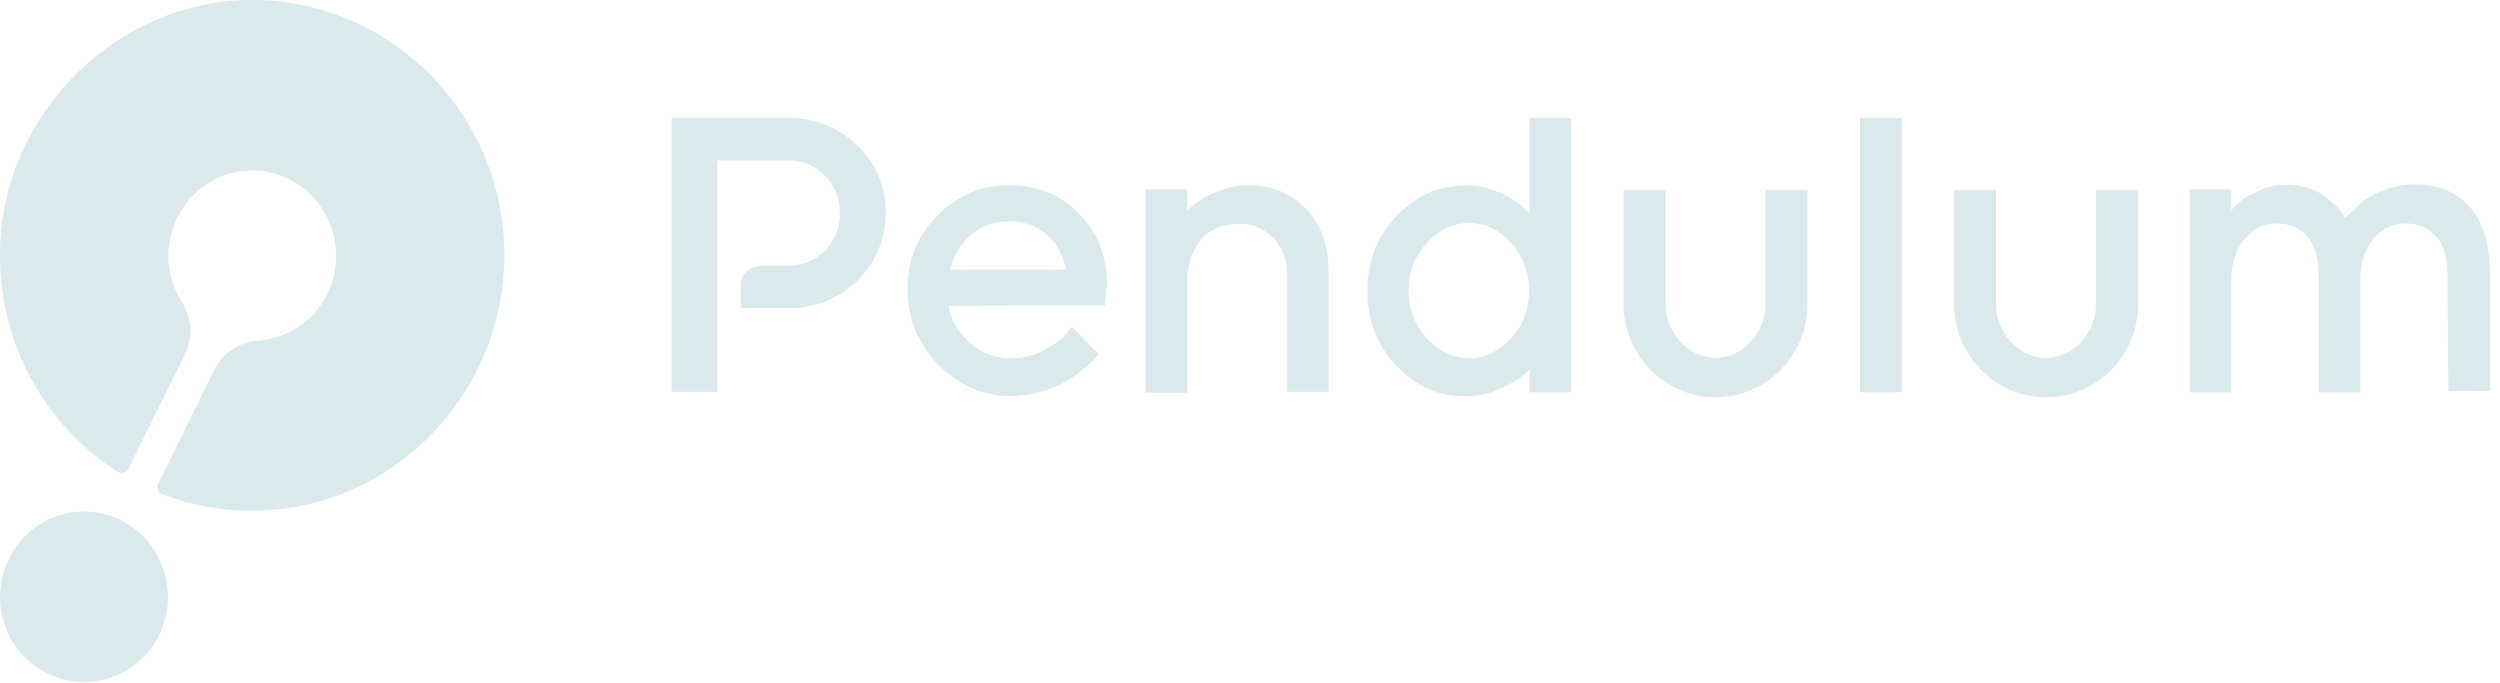
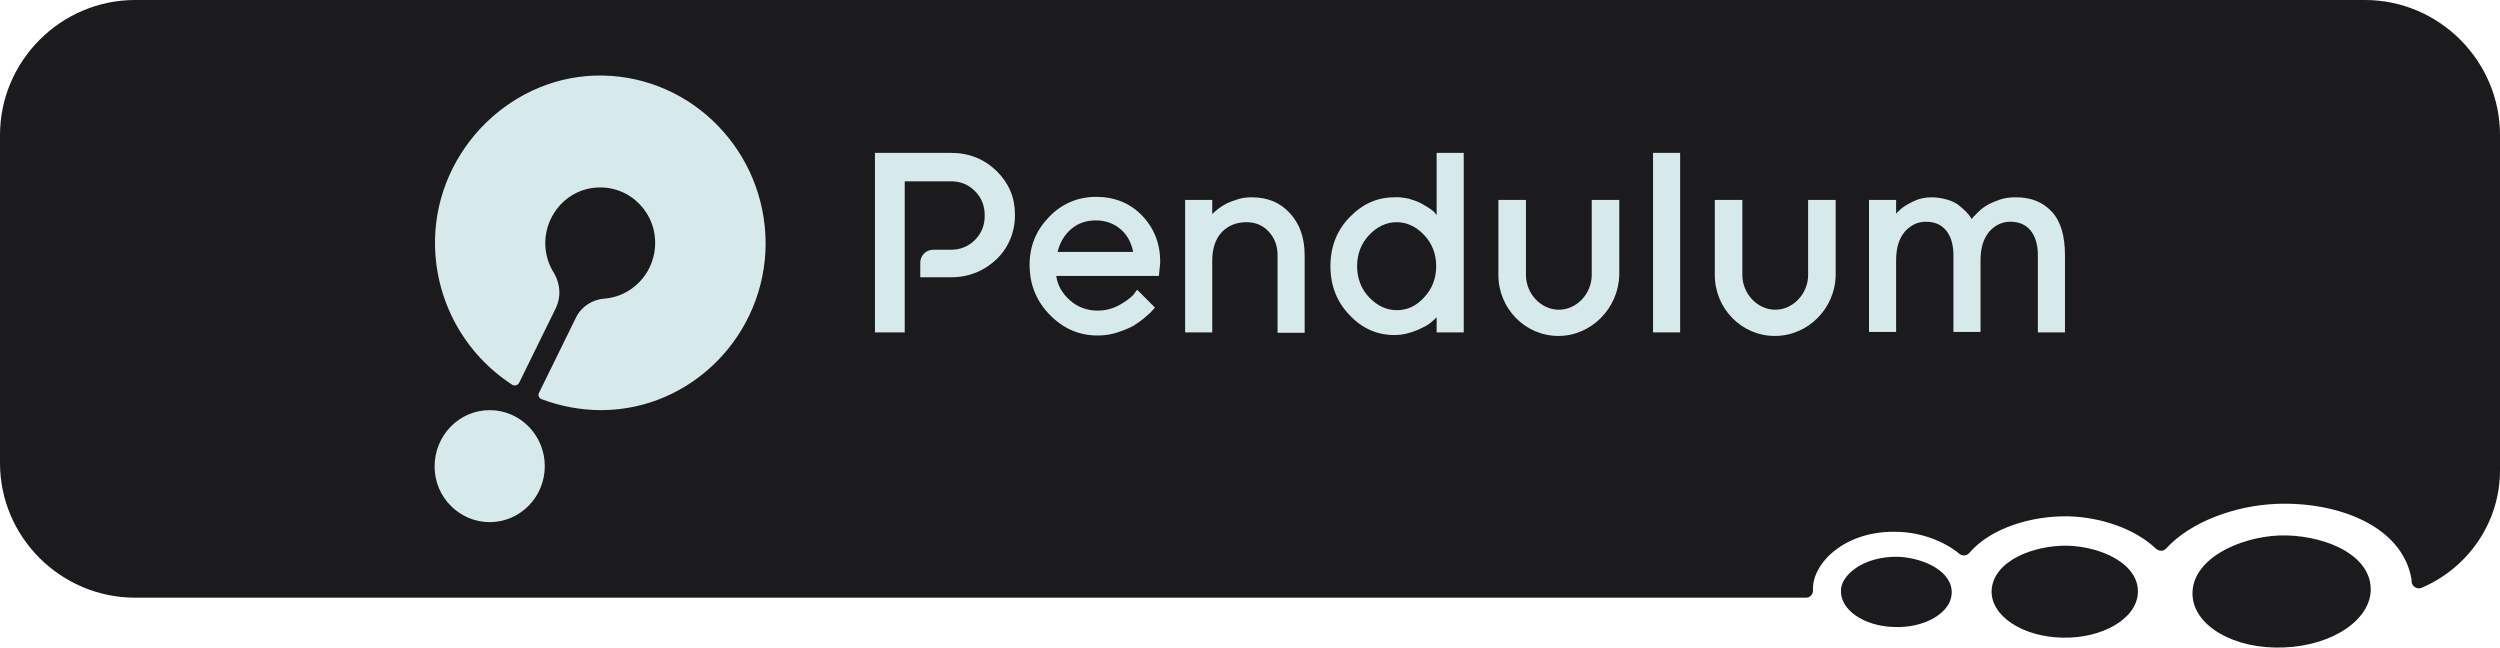
- <svg xmlns="http://www.w3.org/2000/svg" version="1.1" id="Ebene_1" x="0px" y="0px" viewBox="0 0 595.3 162.4" style="enable-background:new 0 0 595.3 162.4;" xml:space="preserve">
+ <svg xmlns="http://www.w3.org/2000/svg" version="1.1" id="Layer_1" x="0px" y="0px" viewBox="0 0 562.6 145.8" style="enable-background:new 0 0 562.6 145.8;" xml:space="preserve">
  <style type="text/css">
- 	.st0{fill:#DAE9EB;}
+ 	.st0{fill:#1B1B1D;}
+ 	.st1{fill-rule:evenodd;clip-rule:evenodd;fill:#1B1B1D;}
+ 	.st2{fill:#D6EAEB;}
</style>
-   <path class="st0" d="M225.9,72.8c0.5,3.4,2.2,6.3,5,8.8s6.1,3.7,9.9,3.7c2.8,0,5.4-0.6,7.8-1.9c2.4-1.3,4.1-2.5,5.1-3.7l1.5-1.9  l6.4,6.5c-0.2,0.3-0.5,0.6-0.9,1.1c-0.4,0.5-1.3,1.3-2.6,2.4c-1.3,1.1-2.7,2.1-4.2,3c-1.5,0.9-3.4,1.7-5.8,2.4  c-2.4,0.7-4.8,1.1-7.3,1.1c-6.7,0-12.5-2.5-17.4-7.5c-4.9-5-7.3-11-7.3-18.1c0-7,2.4-12.6,7.1-17.4c4.8-4.8,10.5-7.2,17.1-7.2  c6.7,0,12.2,2.2,16.6,6.7c4.4,4.5,6.7,10.1,6.7,16.9l-0.5,5L225.9,72.8L225.9,72.8z M231.2,55.9c-2.4,2.1-4.1,4.9-4.9,8.3h27.5  c-0.6-3.4-2.1-6.2-4.5-8.3c-2.4-2.1-5.4-3.2-9.1-3.2C236.6,52.7,233.7,53.8,231.2,55.9L231.2,55.9z" />
-   <path class="st0" d="M282.8,50.1l0.6-0.6c0.3-0.3,0.9-0.8,1.8-1.4c0.9-0.7,1.9-1.3,3-1.8c1.1-0.5,2.4-1,4-1.5  c1.6-0.4,3.3-0.7,4.9-0.7c5.7,0,10.4,1.9,14,5.7c3.6,3.8,5.3,9,5.3,15.4v28.1h-9.9V65.3c0-3.5-1.1-6.3-3.3-8.6  c-2.2-2.3-4.9-3.4-8.1-3.4c-3.8,0-6.8,1.2-9,3.7c-2.2,2.5-3.4,5.9-3.4,10.4v26.1h-9.9V45.1h9.9V50.1z" />
-   <path class="st0" d="M354,44.8c1.7,0.4,3.1,1,4.3,1.6c1.2,0.6,2.2,1.3,3.2,2c0.9,0.7,1.6,1.2,2,1.6l0.7,0.7V28.1h9.9v65.3h-9.9v-5.5  c-0.4,0.5-1.1,1.1-1.9,1.8c-0.8,0.7-2.6,1.7-5.2,2.9c-2.7,1.2-5.4,1.8-8.2,1.8c-6.3,0-11.7-2.4-16.4-7.3c-4.6-4.9-6.9-10.8-6.9-17.8  c0-7,2.3-12.9,6.9-17.8c4.6-4.9,10.1-7.3,16.4-7.3C350.6,44.1,352.3,44.3,354,44.8L354,44.8z M359.8,80.6c2.9-3.1,4.3-6.9,4.3-11.4  c0-4.4-1.5-8.2-4.3-11.4c-2.9-3.1-6.2-4.7-10-4.7s-7.1,1.6-10,4.7c-2.9,3.1-4.4,6.9-4.4,11.4c0,4.4,1.5,8.2,4.4,11.4  c2.9,3.1,6.3,4.7,10,4.7C353.5,85.3,356.9,83.7,359.8,80.6z" />
-   <path class="st0" d="M452.8,93.4h-9.9V28.1h9.9V93.4z" />
-   <path class="st0" d="M582.8,65.3c0-4-0.9-7-2.7-9c-1.8-2-4.2-3.1-7.2-3.1s-5.7,1.2-7.8,3.8c-2.1,2.5-3.1,5.9-3.1,10.3v26.1h-9.9  V65.3c0-4-0.9-7-2.7-9c-1.8-2-4.2-3.1-7.2-3.1c-3,0-5.7,1.2-7.8,3.8c-2.1,2.5-3.1,5.9-3.1,10.3v26.1h-9.9V45.1h9.9v5  c0.4-0.5,0.9-1,1.6-1.7c0.7-0.7,2.1-1.6,4.4-2.7c2.2-1.1,4.5-1.7,6.9-1.7c1.9,0,3.7,0.3,5.4,0.8c1.7,0.5,3.1,1.2,4.1,2  c1,0.8,1.9,1.6,2.7,2.4c0.8,0.8,1.3,1.5,1.6,2l0.5,0.8c0.1-0.2,0.3-0.5,0.7-0.8c0.3-0.4,1-1,2-2c1-0.9,2.1-1.8,3.3-2.5  c1.2-0.7,2.7-1.3,4.6-1.9c1.9-0.6,3.8-0.9,5.9-0.9c5.5,0,9.9,1.8,13.1,5.4c3.2,3.6,4.8,8.8,4.8,15.7v28.1h-9.9L582.8,65.3  L582.8,65.3z" />
-   <path class="st0" d="M408.5,94.6c-12.1,0-21.9-10-21.9-22.2V45.2h10v27.3c0,6.6,5.3,12.7,11.9,12.7c6.6,0,11.9-6,11.9-12.7V45.2h10  v27.3C430.4,84.7,420.5,94.6,408.5,94.6z" />
-   <path class="st0" d="M487.2,94.6c-12.1,0-21.9-10-21.9-22.2V45.2h10v27.3c0,6.6,5.3,12.7,11.9,12.7c6.6,0,11.9-6,11.9-12.7V45.2h10  v27.3C509.1,84.7,499.3,94.6,487.2,94.6z" />
-   <path class="st0" d="M170.8,73.3v20h-10.9V28.1h27.7c6.6,0,12.1,2.2,16.6,6.6c4.4,4.3,6.6,9.5,6.7,15.7c0.1,6.1-2.3,12.1-6.7,16.4  c-4.4,4.3-10,6.6-16.6,6.6h-11.2V68c0-2.6,2.1-4.7,4.7-4.7h6.5c3.4,0,6.3-1.2,8.8-3.6c2.4-2.4,3.6-5.4,3.6-8.9c0-3.6-1.2-6.5-3.6-9  c-2.4-2.4-5.3-3.6-8.8-3.6h-16.8V73.3L170.8,73.3z" />
-   <path class="st0" d="M61.1,0C28.6-0.6,0.8,26.4,0,59.3c-0.5,22.4,10.8,42.1,28.1,53.1c0.8,0.5,1.9,0.2,2.4-0.7L44,84.5  c2-4,1.7-8.8-0.7-12.6c-2.1-3.2-3.2-7.1-3.2-11.2c0.1-10.6,8.4-19.5,18.9-20.1C71,40,80.9,50.2,80,62.5c-0.7,9.9-8.6,17.8-18.3,18.6  c-0.1,0-0.1,0-0.2,0c-4.4,0.3-8.4,2.9-10.4,6.9l-13.5,27.3c-0.4,0.9,0,2,0.9,2.3c6.8,2.7,14.2,4.1,21.9,4  c32.9-0.2,59.6-27.5,59.7-60.8C120.1,27.7,93.8,0.6,61.1,0z" />
-   <path class="st0" d="M20,162.4c11.1,0,20-9.1,20-20.3c0-11.2-9-20.3-20-20.3s-20,9.1-20,20.3C0,153.3,9,162.4,20,162.4z" />
+   <g>
+     <g>
+       <path class="st0" d="M562.6,30.4v75.4c0,11.9-7.3,22.1-17.7,26.5c-1,0.4-2.2-0.4-2.2-1.5c0-0.2,0-0.3,0-0.4    c-2.1-12.3-17.1-17.6-30.6-17c-9.1,0.4-19.1,4-24.6,10c-0.6,0.7-1.6,0.7-2.3,0.1c-4.7-4.5-12.4-7.1-19.6-7.3    c-8.3-0.2-17.6,2.6-22.4,8.2c-0.6,0.7-1.6,0.8-2.3,0.2c-3.5-2.9-8.6-4.7-13.4-4.9c-12.5-0.6-19.7,7.3-19.5,12.9c0,0.1,0,0.2,0,0.3    c0,0.9-0.7,1.6-1.6,1.6h-376C13.7,134.5,0,120.9,0,104.2V30.4C0,13.7,13.7,0,30.4,0h501.8C548.9,0,562.6,13.7,562.6,30.4z" />
+       <g>
+         <path class="st1" d="M533.5,132.3c0.3,7-8.5,13-19.5,13.4c-11.1,0.5-20.3-4.8-20.6-11.8c-0.3-8,10.3-13,19.5-13.4     C522.1,120.2,533.2,124.3,533.5,132.3z" />
+         <path class="st1" d="M481.1,133.5c-0.3,5.7-7.9,10.2-17,10c-9.1-0.2-16.2-5-15.9-10.7c0.4-6.6,9.4-10.1,17-10     C473,123,481.5,127,481.1,133.5z" />
+         <path class="st1" d="M439.2,133.7c-0.3,4.3-6.2,7.7-13,7.4c-6.8-0.2-12.1-3.9-11.9-8.2c-0.1-3.2,4.7-7.8,13-7.6     C433.1,125.6,439.6,128.7,439.2,133.7z" />
+       </g>
+     </g>
+     <g>
+       <path class="st2" d="M237.7,62.1c0.3,2.1,1.3,3.9,3.1,5.5c1.7,1.5,3.8,2.3,6.2,2.3c1.7,0,3.3-0.4,4.8-1.2c1.5-0.8,2.5-1.6,3.2-2.3    l0.9-1.2l4,4c-0.1,0.2-0.3,0.4-0.6,0.7c-0.2,0.3-0.8,0.8-1.6,1.5c-0.8,0.7-1.7,1.3-2.6,1.9c-0.9,0.5-2.1,1-3.6,1.5    c-1.5,0.5-3,0.7-4.5,0.7c-4.2,0-7.8-1.6-10.8-4.7c-3-3.1-4.5-6.8-4.5-11.2c0-4.3,1.5-7.8,4.4-10.8c2.9-3,6.5-4.5,10.6-4.5    c4.1,0,7.6,1.4,10.3,4.2c2.7,2.8,4.1,6.3,4.1,10.5l-0.3,3.1L237.7,62.1L237.7,62.1z M241,51.6c-1.5,1.3-2.5,3-3,5.1h17    c-0.4-2.1-1.3-3.8-2.8-5.1c-1.5-1.3-3.4-2-5.6-2C244.3,49.6,242.5,50.3,241,51.6L241,51.6z" />
+       <path class="st2" d="M272.9,48.1l0.4-0.4c0.2-0.2,0.6-0.5,1.1-0.9c0.6-0.4,1.2-0.8,1.8-1.1c0.7-0.3,1.5-0.6,2.5-0.9    c1-0.3,2-0.4,3-0.4c3.6,0,6.4,1.2,8.6,3.6c2.2,2.4,3.3,5.5,3.3,9.5v17.4h-6.1V57.4c0-2.1-0.7-3.9-2-5.3c-1.3-1.4-3-2.1-5-2.1    c-2.3,0-4.2,0.8-5.6,2.3c-1.4,1.5-2.1,3.7-2.1,6.4v16.1h-6.1V45h6.1V48.1z" />
+       <path class="st2" d="M317,44.7c1,0.3,1.9,0.6,2.7,1c0.7,0.4,1.4,0.8,2,1.2c0.6,0.4,1,0.7,1.2,1l0.4,0.5v-14h6.1v40.4h-6.1v-3.4    c-0.3,0.3-0.7,0.7-1.2,1.1c-0.5,0.5-1.6,1.1-3.2,1.8c-1.7,0.7-3.3,1.1-5.1,1.1c-3.9,0-7.3-1.5-10.1-4.5c-2.9-3-4.3-6.7-4.3-11    s1.4-8,4.3-11c2.9-3,6.2-4.5,10.1-4.5C314.8,44.3,315.9,44.5,317,44.7L317,44.7z M320.5,66.9c1.8-1.9,2.7-4.3,2.7-7    c0-2.7-0.9-5.1-2.7-7c-1.8-1.9-3.9-2.9-6.2-2.9c-2.3,0-4.4,1-6.2,2.9c-1.8,1.9-2.7,4.3-2.7,7c0,2.7,0.9,5.1,2.7,7    c1.8,1.9,3.9,2.9,6.2,2.9C316.7,69.8,318.7,68.9,320.5,66.9z" />
+       <path class="st2" d="M378.1,74.8H372V34.4h6.1V74.8z" />
+       <path class="st2" d="M458.6,57.4c0-2.4-0.6-4.3-1.7-5.6c-1.1-1.3-2.6-1.9-4.5-1.9c-1.9,0-3.5,0.8-4.8,2.3    c-1.3,1.6-1.9,3.7-1.9,6.4v16.1h-6.1V57.4c0-2.4-0.6-4.3-1.7-5.6c-1.1-1.3-2.6-1.9-4.5-1.9c-1.9,0-3.5,0.8-4.8,2.3    c-1.3,1.6-1.9,3.7-1.9,6.4v16.1h-6.1V45h6.1v3.1c0.2-0.3,0.6-0.6,1-1s1.3-1,2.7-1.7c1.4-0.7,2.8-1,4.3-1c1.2,0,2.3,0.2,3.4,0.5    c1.1,0.3,1.9,0.7,2.6,1.2c0.6,0.5,1.2,1,1.7,1.5c0.5,0.5,0.8,0.9,1,1.2l0.3,0.5c0.1-0.1,0.2-0.3,0.4-0.5c0.2-0.2,0.6-0.6,1.2-1.2    c0.6-0.6,1.3-1.1,2-1.5c0.7-0.4,1.7-0.8,2.8-1.2c1.2-0.4,2.4-0.5,3.6-0.5c3.4,0,6.1,1.1,8.1,3.3c2,2.2,2.9,5.5,2.9,9.7v17.4h-6.1    L458.6,57.4L458.6,57.4z" />
+       <path class="st2" d="M350.7,75.6c-7.5,0-13.5-6.2-13.5-13.7V45h6.2v16.9c0,4.1,3.3,7.8,7.4,7.8c4.1,0,7.4-3.7,7.4-7.8V45h6.2v16.9    C364.2,69.4,358.1,75.6,350.7,75.6z" />
+       <path class="st2" d="M399.4,75.6c-7.5,0-13.5-6.2-13.5-13.7V45h6.2v16.9c0,4.1,3.3,7.8,7.4,7.8c4.1,0,7.4-3.7,7.4-7.8V45h6.2v16.9    C413,69.4,406.9,75.6,399.4,75.6z" />
+       <path class="st2" d="M203.6,62.4v12.4h-6.7V34.4H214c4.1,0,7.5,1.4,10.3,4.1c2.7,2.7,4.1,5.9,4.1,9.7c0.1,3.8-1.4,7.5-4.1,10.1    c-2.7,2.6-6.2,4.1-10.3,4.1h-6.9v-3.3c0-1.6,1.3-2.9,2.9-2.9h4c2.1,0,3.9-0.7,5.4-2.2c1.5-1.5,2.2-3.3,2.2-5.5    c0-2.2-0.7-4-2.2-5.5c-1.5-1.5-3.3-2.2-5.4-2.2h-10.4V62.4L203.6,62.4z" />
+       <path class="st2" d="M135.7,17c-20.1-0.4-37.3,16.3-37.8,36.7c-0.3,13.8,6.7,26,17.4,32.9c0.5,0.3,1.2,0.1,1.5-0.4l8.3-16.9    c1.2-2.5,1-5.4-0.4-7.8c-1.3-2-2-4.4-2-6.9c0.1-6.6,5.2-12.1,11.7-12.4c7.5-0.4,13.6,5.9,13,13.5c-0.5,6.1-5.3,11-11.3,11.5    c0,0-0.1,0-0.1,0c-2.7,0.2-5.2,1.8-6.4,4.3l-8.3,16.9c-0.3,0.5,0,1.2,0.5,1.4c4.2,1.6,8.8,2.5,13.6,2.5    c20.3-0.1,36.9-17,36.9-37.6C172.2,34.1,155.9,17.4,135.7,17z" />
+       <path class="st2" d="M110.2,117.5c6.8,0,12.4-5.6,12.4-12.6c0-6.9-5.5-12.6-12.4-12.6S97.8,98,97.8,105    C97.8,111.9,103.4,117.5,110.2,117.5z" />
+     </g>
+   </g>
</svg>
